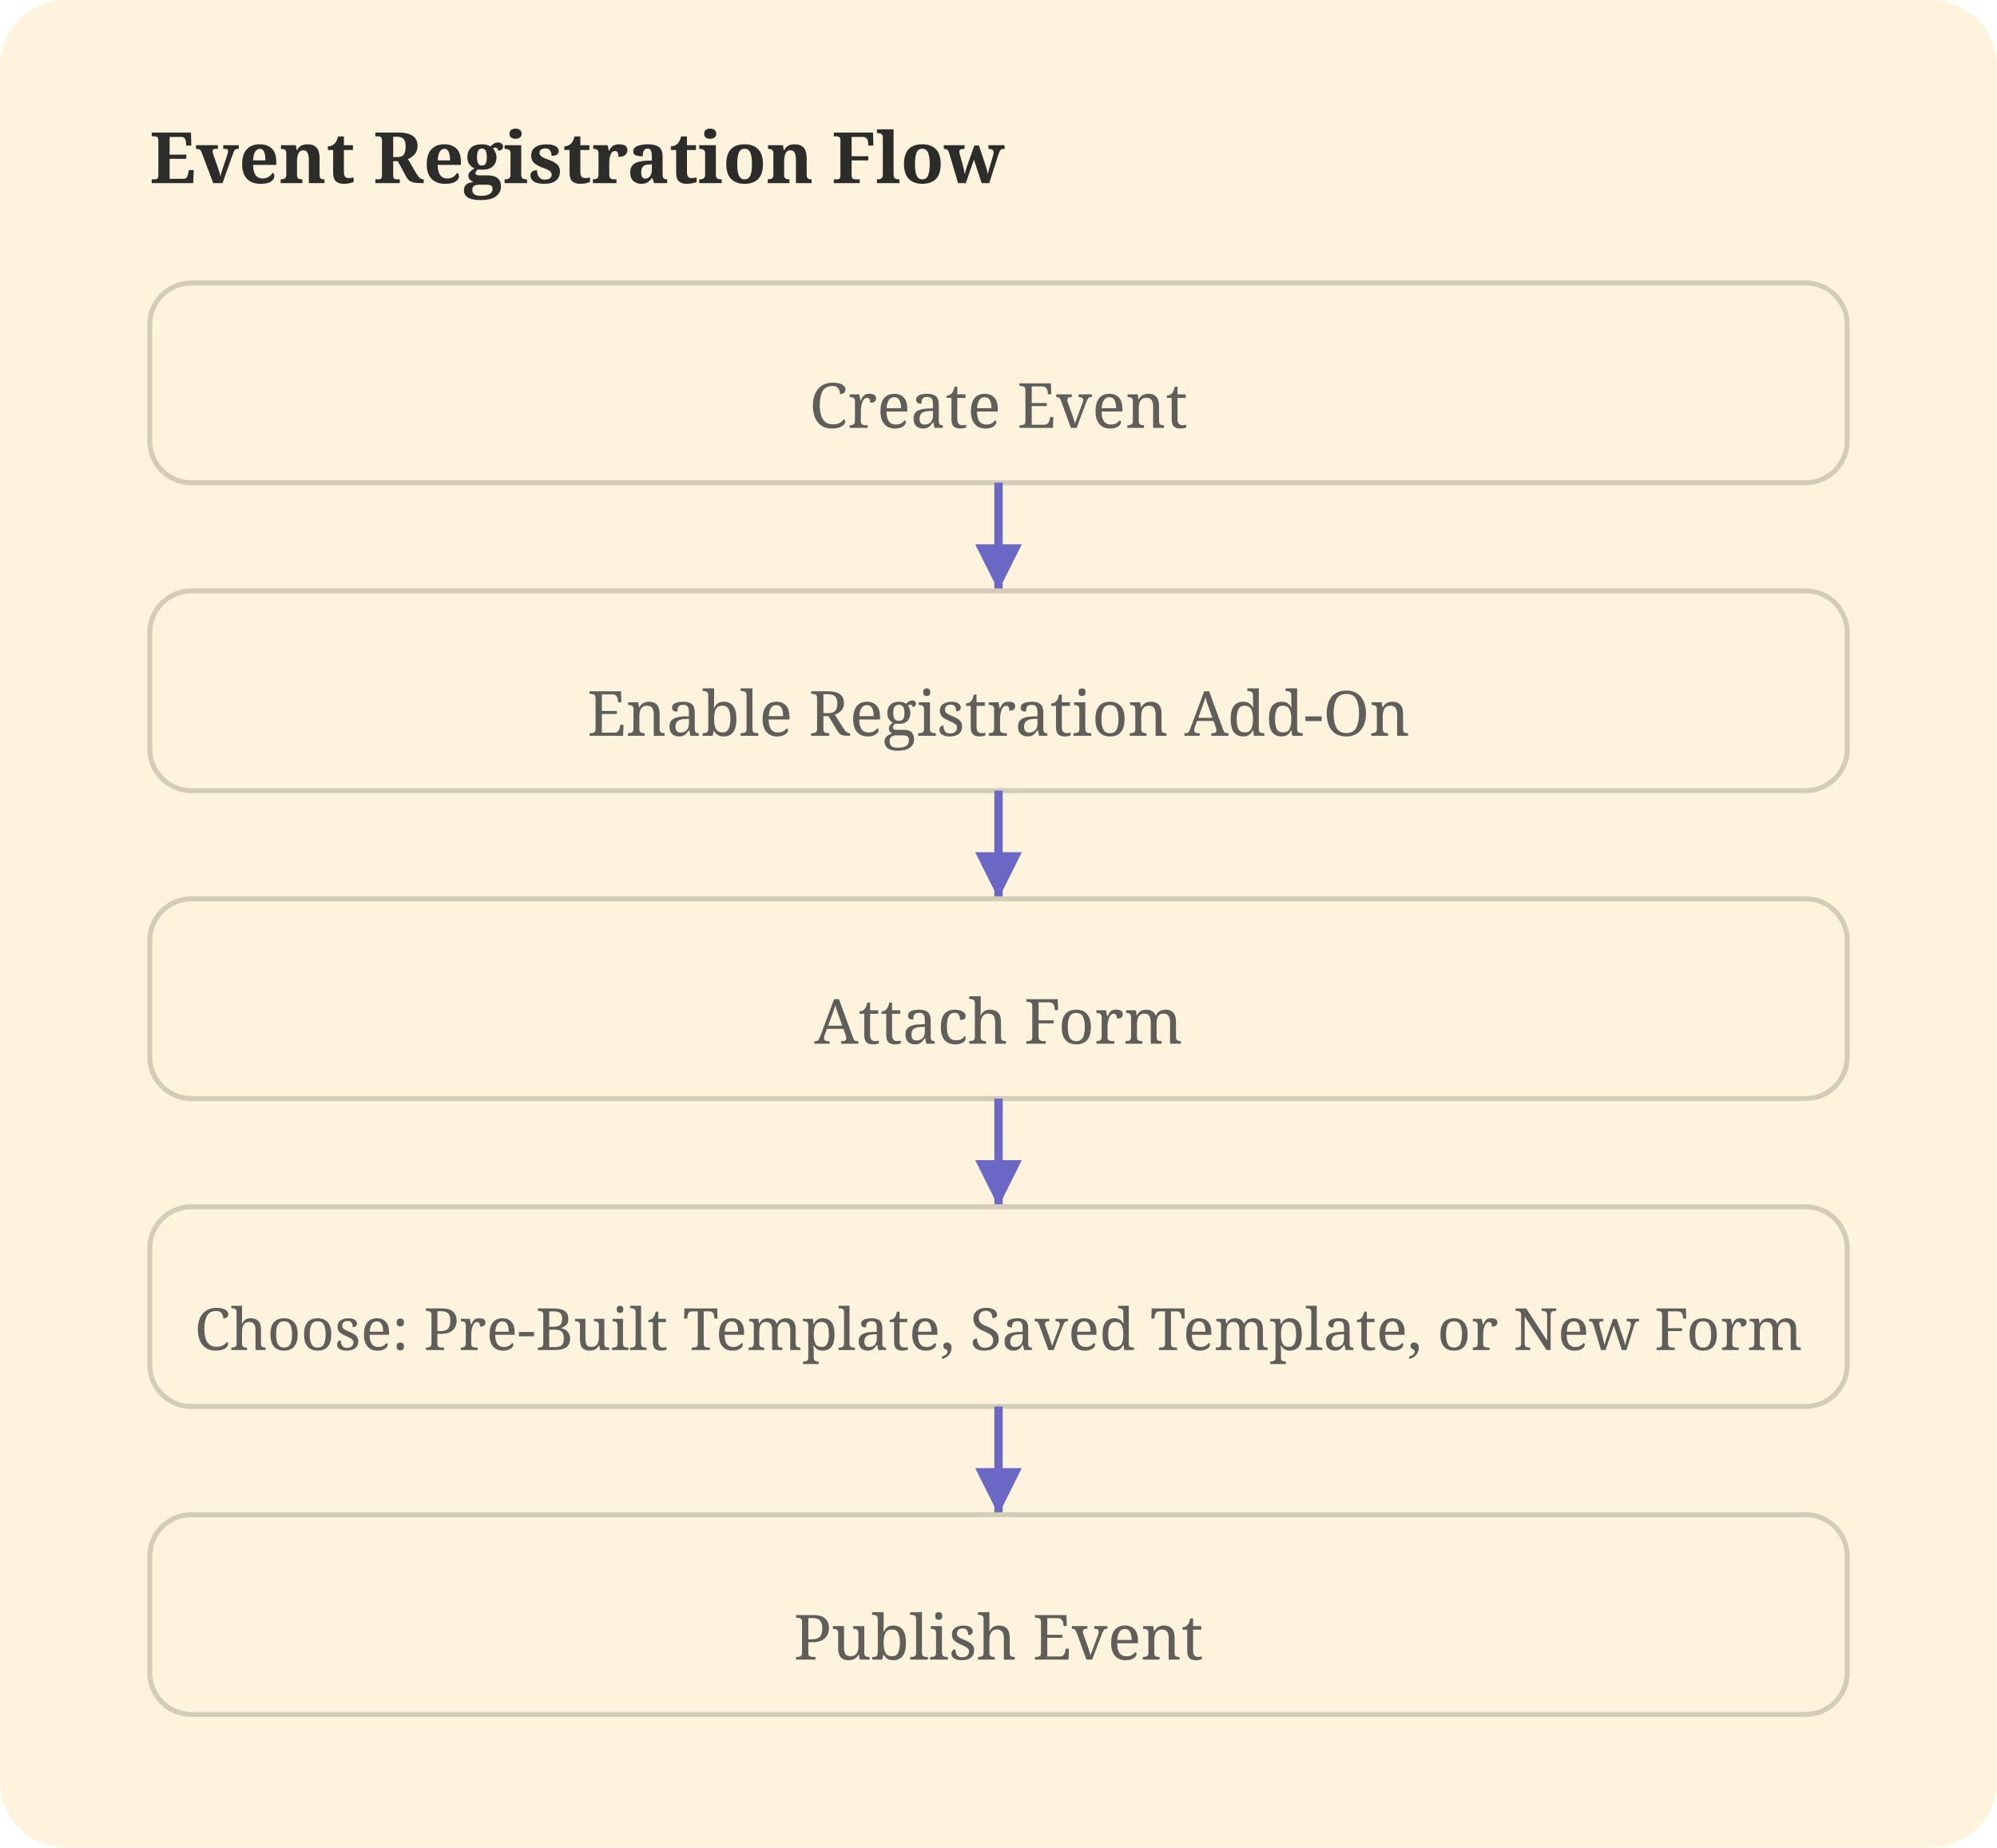
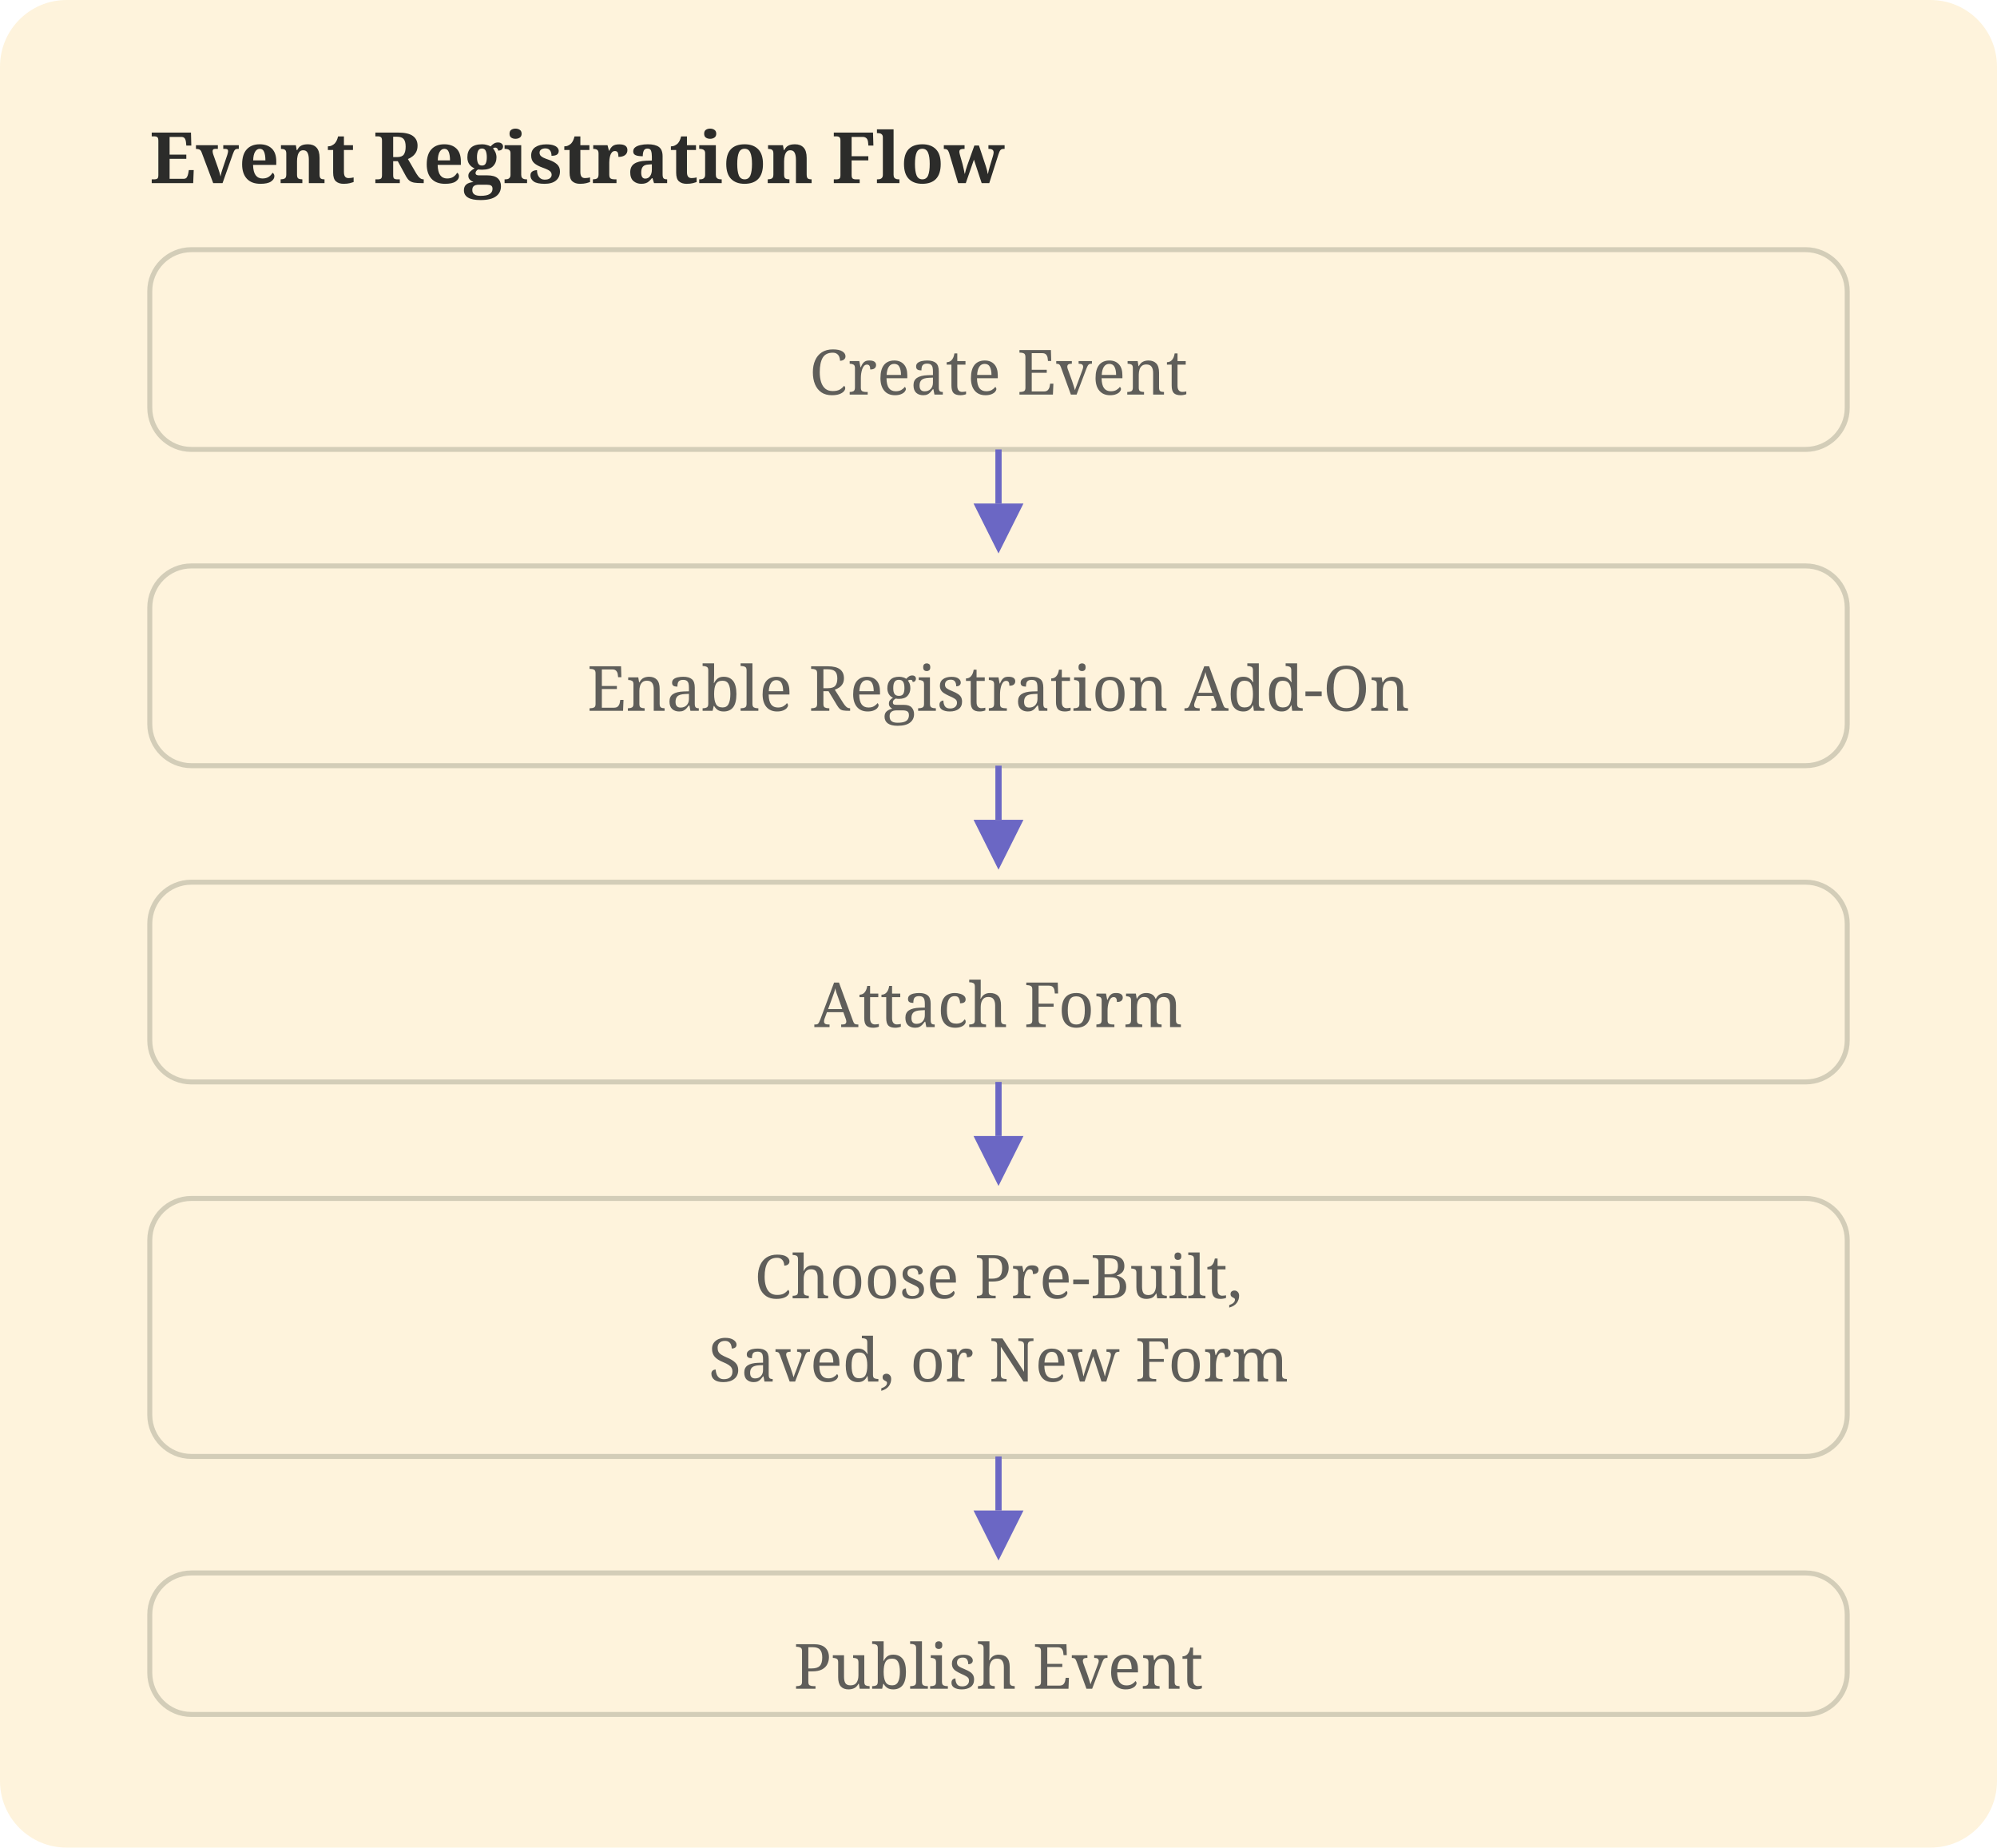
<svg xmlns="http://www.w3.org/2000/svg" width="480" height="444" viewBox="0 0 480 444" role="img">
  <rect x="0" y="0" width="480" height="444" rx="16" fill="#FEF3DC" />
  <text x="36" y="44" font-family="Georgia, serif" font-size="17" font-weight="700" fill="#2C2C2A">Event Registration Flow</text>
-   <rect x="36" y="68" width="408" height="48" rx="10" fill="#FEF3DC" stroke="#D3CDB8" stroke-width="1.2" />
-   <text x="240" y="97" font-family="Georgia, serif" font-size="15" fill="#5F5E5A" text-anchor="middle" dominant-baseline="central">Create Event</text>
-   <line x1="240" y1="116" x2="240" y2="142" stroke="#6B67C4" stroke-width="2" marker-end="url(#arr1)" />
-   <rect x="36" y="142" width="408" height="48" rx="10" fill="#FEF3DC" stroke="#D3CDB8" stroke-width="1.2" />
-   <text x="240" y="171" font-family="Georgia, serif" font-size="15" fill="#5F5E5A" text-anchor="middle" dominant-baseline="central">Enable Registration Add-On</text>
-   <line x1="240" y1="190" x2="240" y2="216" stroke="#6B67C4" stroke-width="2" marker-end="url(#arr1)" />
-   <rect x="36" y="216" width="408" height="48" rx="10" fill="#FEF3DC" stroke="#D3CDB8" stroke-width="1.2" />
-   <text x="240" y="245" font-family="Georgia, serif" font-size="15" fill="#5F5E5A" text-anchor="middle" dominant-baseline="central">Attach Form</text>
-   <line x1="240" y1="264" x2="240" y2="290" stroke="#6B67C4" stroke-width="2" marker-end="url(#arr1)" />
-   <rect x="36" y="290" width="408" height="48" rx="10" fill="#FEF3DC" stroke="#D3CDB8" stroke-width="1.2" />
-   <text x="240" y="319" font-family="Georgia, serif" font-size="14" fill="#5F5E5A" text-anchor="middle" dominant-baseline="central">Choose: Pre-Built Template, Saved Template, or New Form</text>
-   <line x1="240" y1="338" x2="240" y2="364" stroke="#6B67C4" stroke-width="2" marker-end="url(#arr1)" />
-   <rect x="36" y="364" width="408" height="48" rx="10" fill="#FEF3DC" stroke="#D3CDB8" stroke-width="1.2" />
-   <text x="240" y="393" font-family="Georgia, serif" font-size="15" fill="#5F5E5A" text-anchor="middle" dominant-baseline="central">Publish Event</text>
-   <defs>
-     <marker id="arr1" viewBox="0 0 10 10" refX="9" refY="5" markerWidth="7" markerHeight="7" orient="auto-start-reverse">
-       <path d="M1 1L9 5L1 9Z" fill="#6B67C4" />
-     </marker>
-   </defs>
+   <rect x="36" y="60" width="408" height="48" rx="10" fill="#FEF3DC" stroke="#D3CDB8" stroke-width="1.2" />
+   <text x="240" y="89" font-family="Georgia, serif" font-size="15" fill="#5F5E5A" text-anchor="middle" dominant-baseline="central">Create Event</text>
+   <line x1="240" y1="108" x2="240" y2="121" stroke="#6B67C4" stroke-width="1.5" />
+   <polygon points="234,121 246,121 240,133" fill="#6B67C4" />
+   <rect x="36" y="136" width="408" height="48" rx="10" fill="#FEF3DC" stroke="#D3CDB8" stroke-width="1.2" />
+   <text x="240" y="165" font-family="Georgia, serif" font-size="15" fill="#5F5E5A" text-anchor="middle" dominant-baseline="central">Enable Registration Add-On</text>
+   <line x1="240" y1="184" x2="240" y2="197" stroke="#6B67C4" stroke-width="1.5" />
+   <polygon points="234,197 246,197 240,209" fill="#6B67C4" />
+   <rect x="36" y="212" width="408" height="48" rx="10" fill="#FEF3DC" stroke="#D3CDB8" stroke-width="1.2" />
+   <text x="240" y="241" font-family="Georgia, serif" font-size="15" fill="#5F5E5A" text-anchor="middle" dominant-baseline="central">Attach Form</text>
+   <line x1="240" y1="260" x2="240" y2="273" stroke="#6B67C4" stroke-width="1.5" />
+   <polygon points="234,273 246,273 240,285" fill="#6B67C4" />
+   <rect x="36" y="288" width="408" height="62" rx="10" fill="#FEF3DC" stroke="#D3CDB8" stroke-width="1.2" />
+   <text x="240" y="312" font-family="Georgia, serif" font-size="14.5" fill="#5F5E5A" text-anchor="middle">Choose Pre-Built,</text>
+   <text x="240" y="332" font-family="Georgia, serif" font-size="14.5" fill="#5F5E5A" text-anchor="middle">Saved, or New Form</text>
+   <line x1="240" y1="350" x2="240" y2="363" stroke="#6B67C4" stroke-width="1.5" />
+   <polygon points="234,363 246,363 240,375" fill="#6B67C4" />
+   <rect x="36" y="378" width="408" height="34" rx="10" fill="#FEF3DC" stroke="#D3CDB8" stroke-width="1.2" />
+   <text x="240" y="400" font-family="Georgia, serif" font-size="15" fill="#5F5E5A" text-anchor="middle" dominant-baseline="central">Publish Event</text>
</svg>
